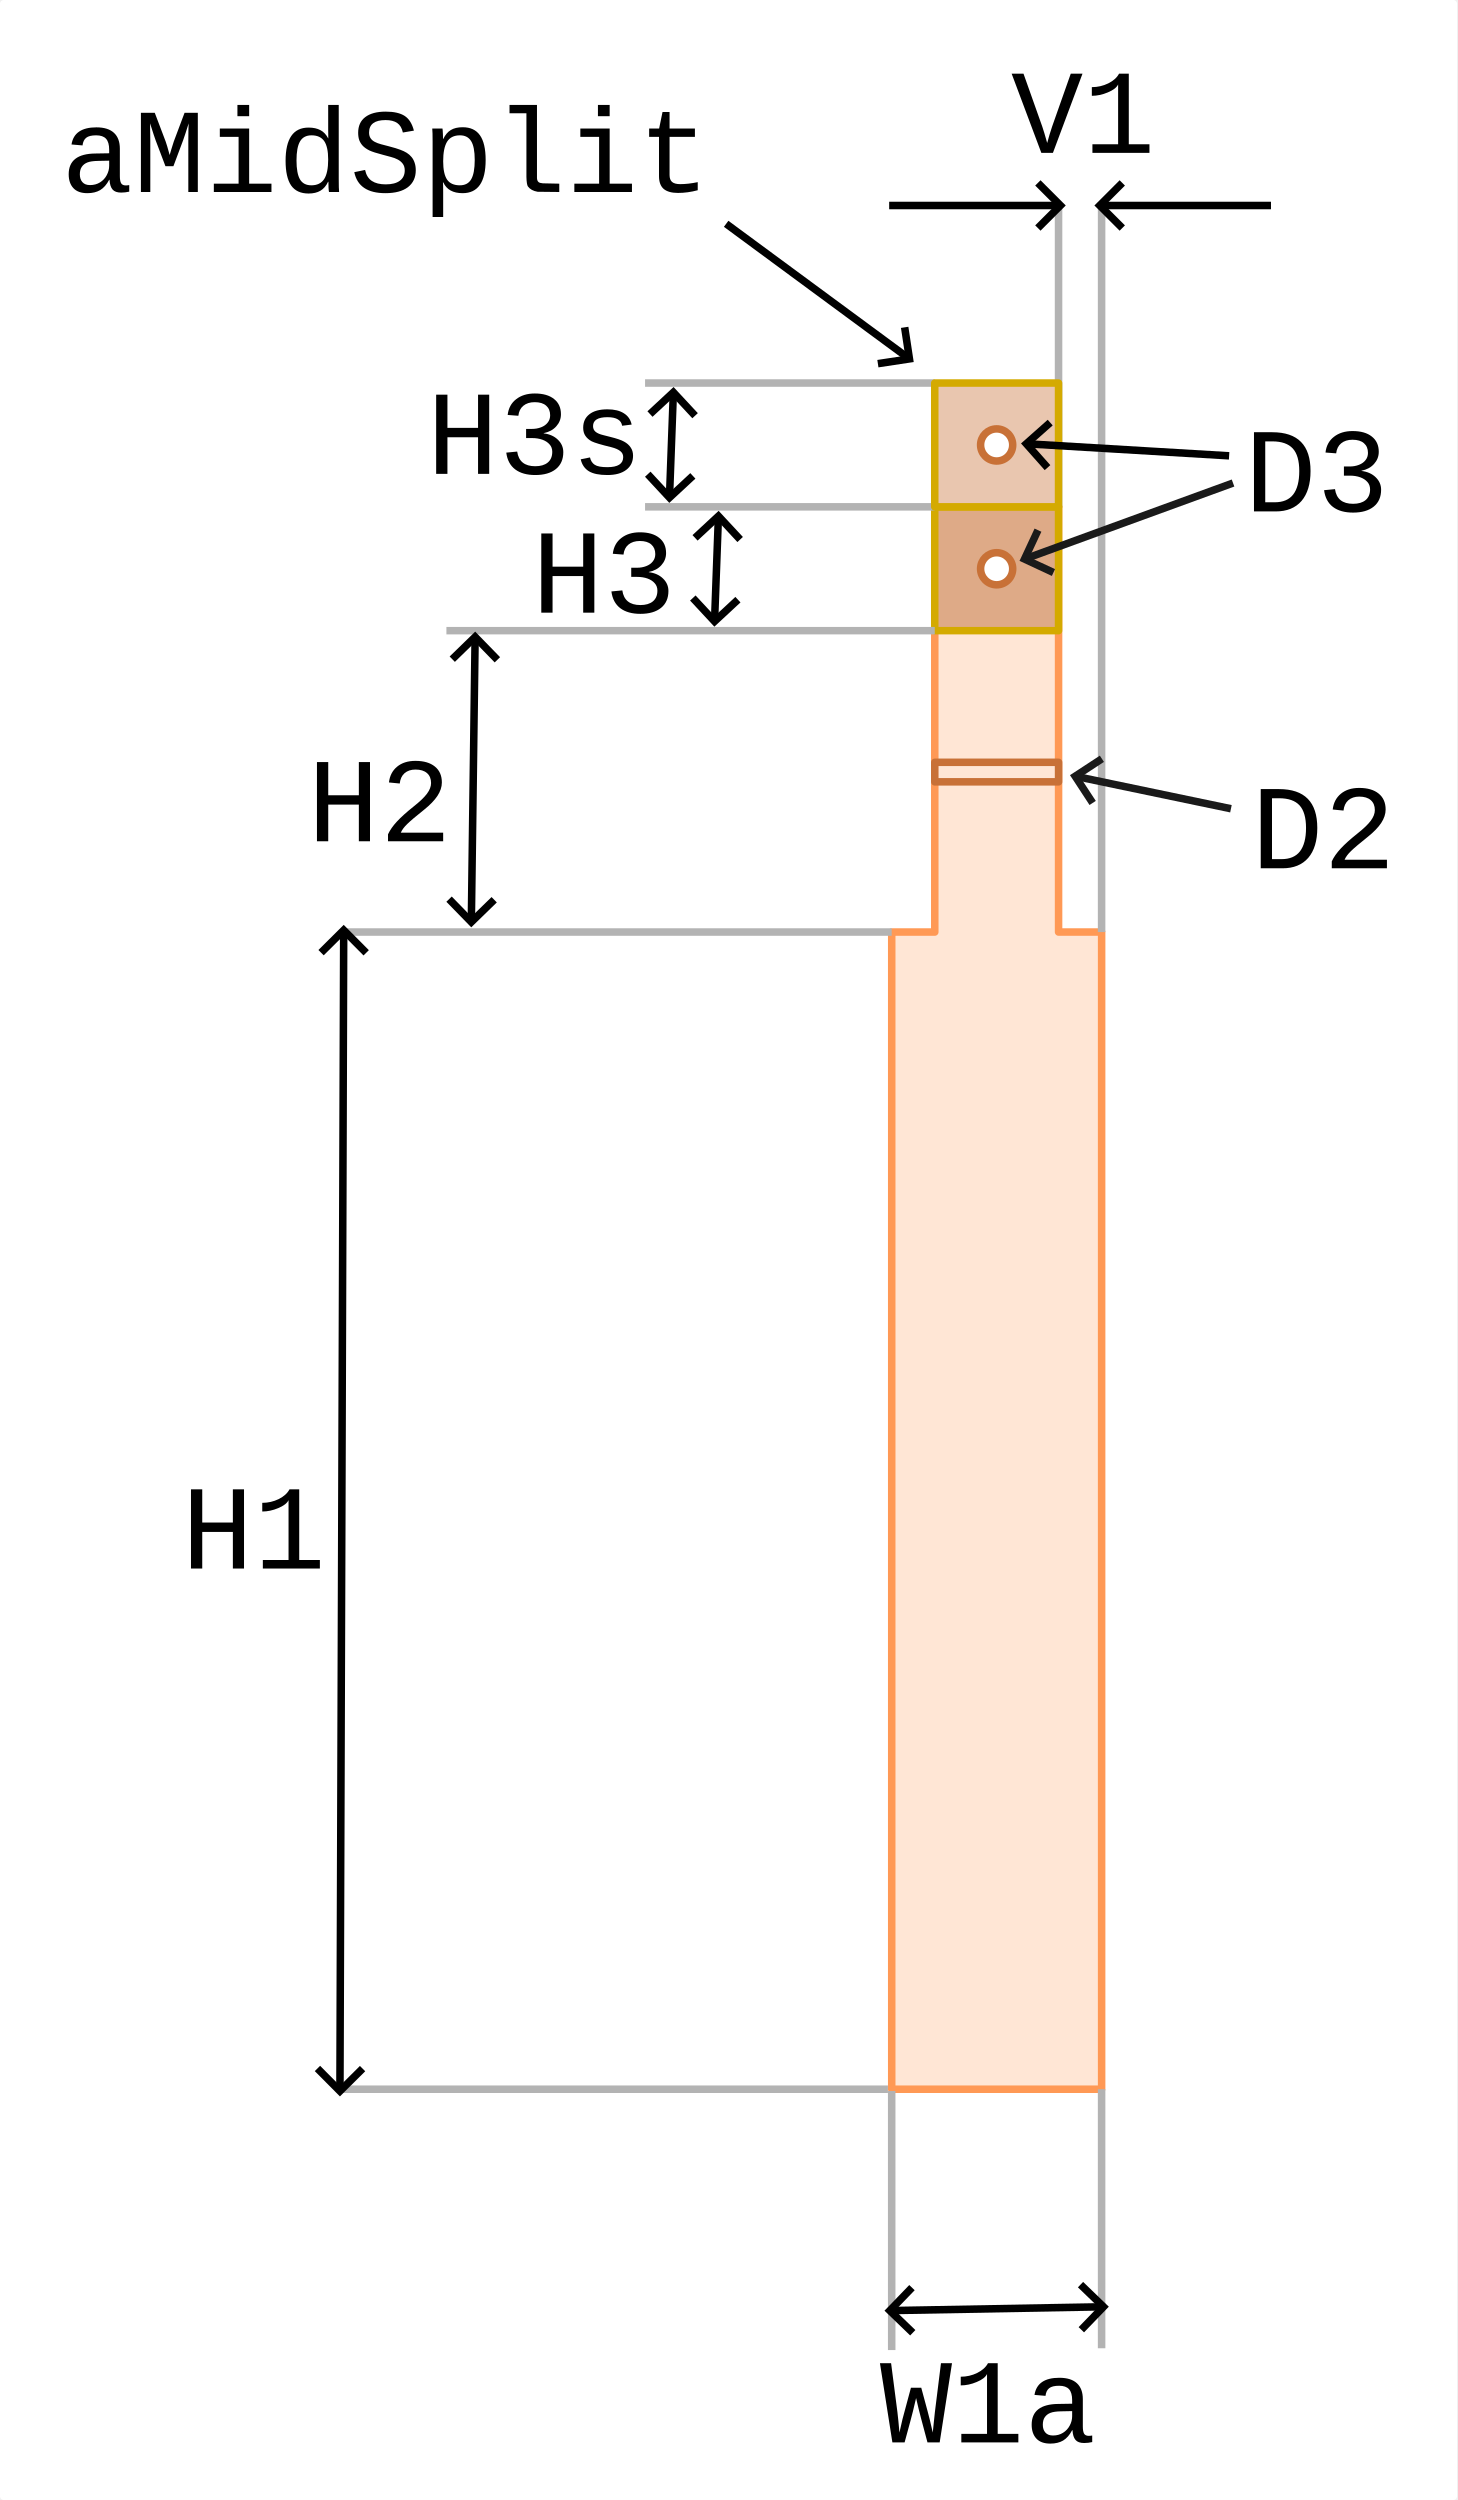
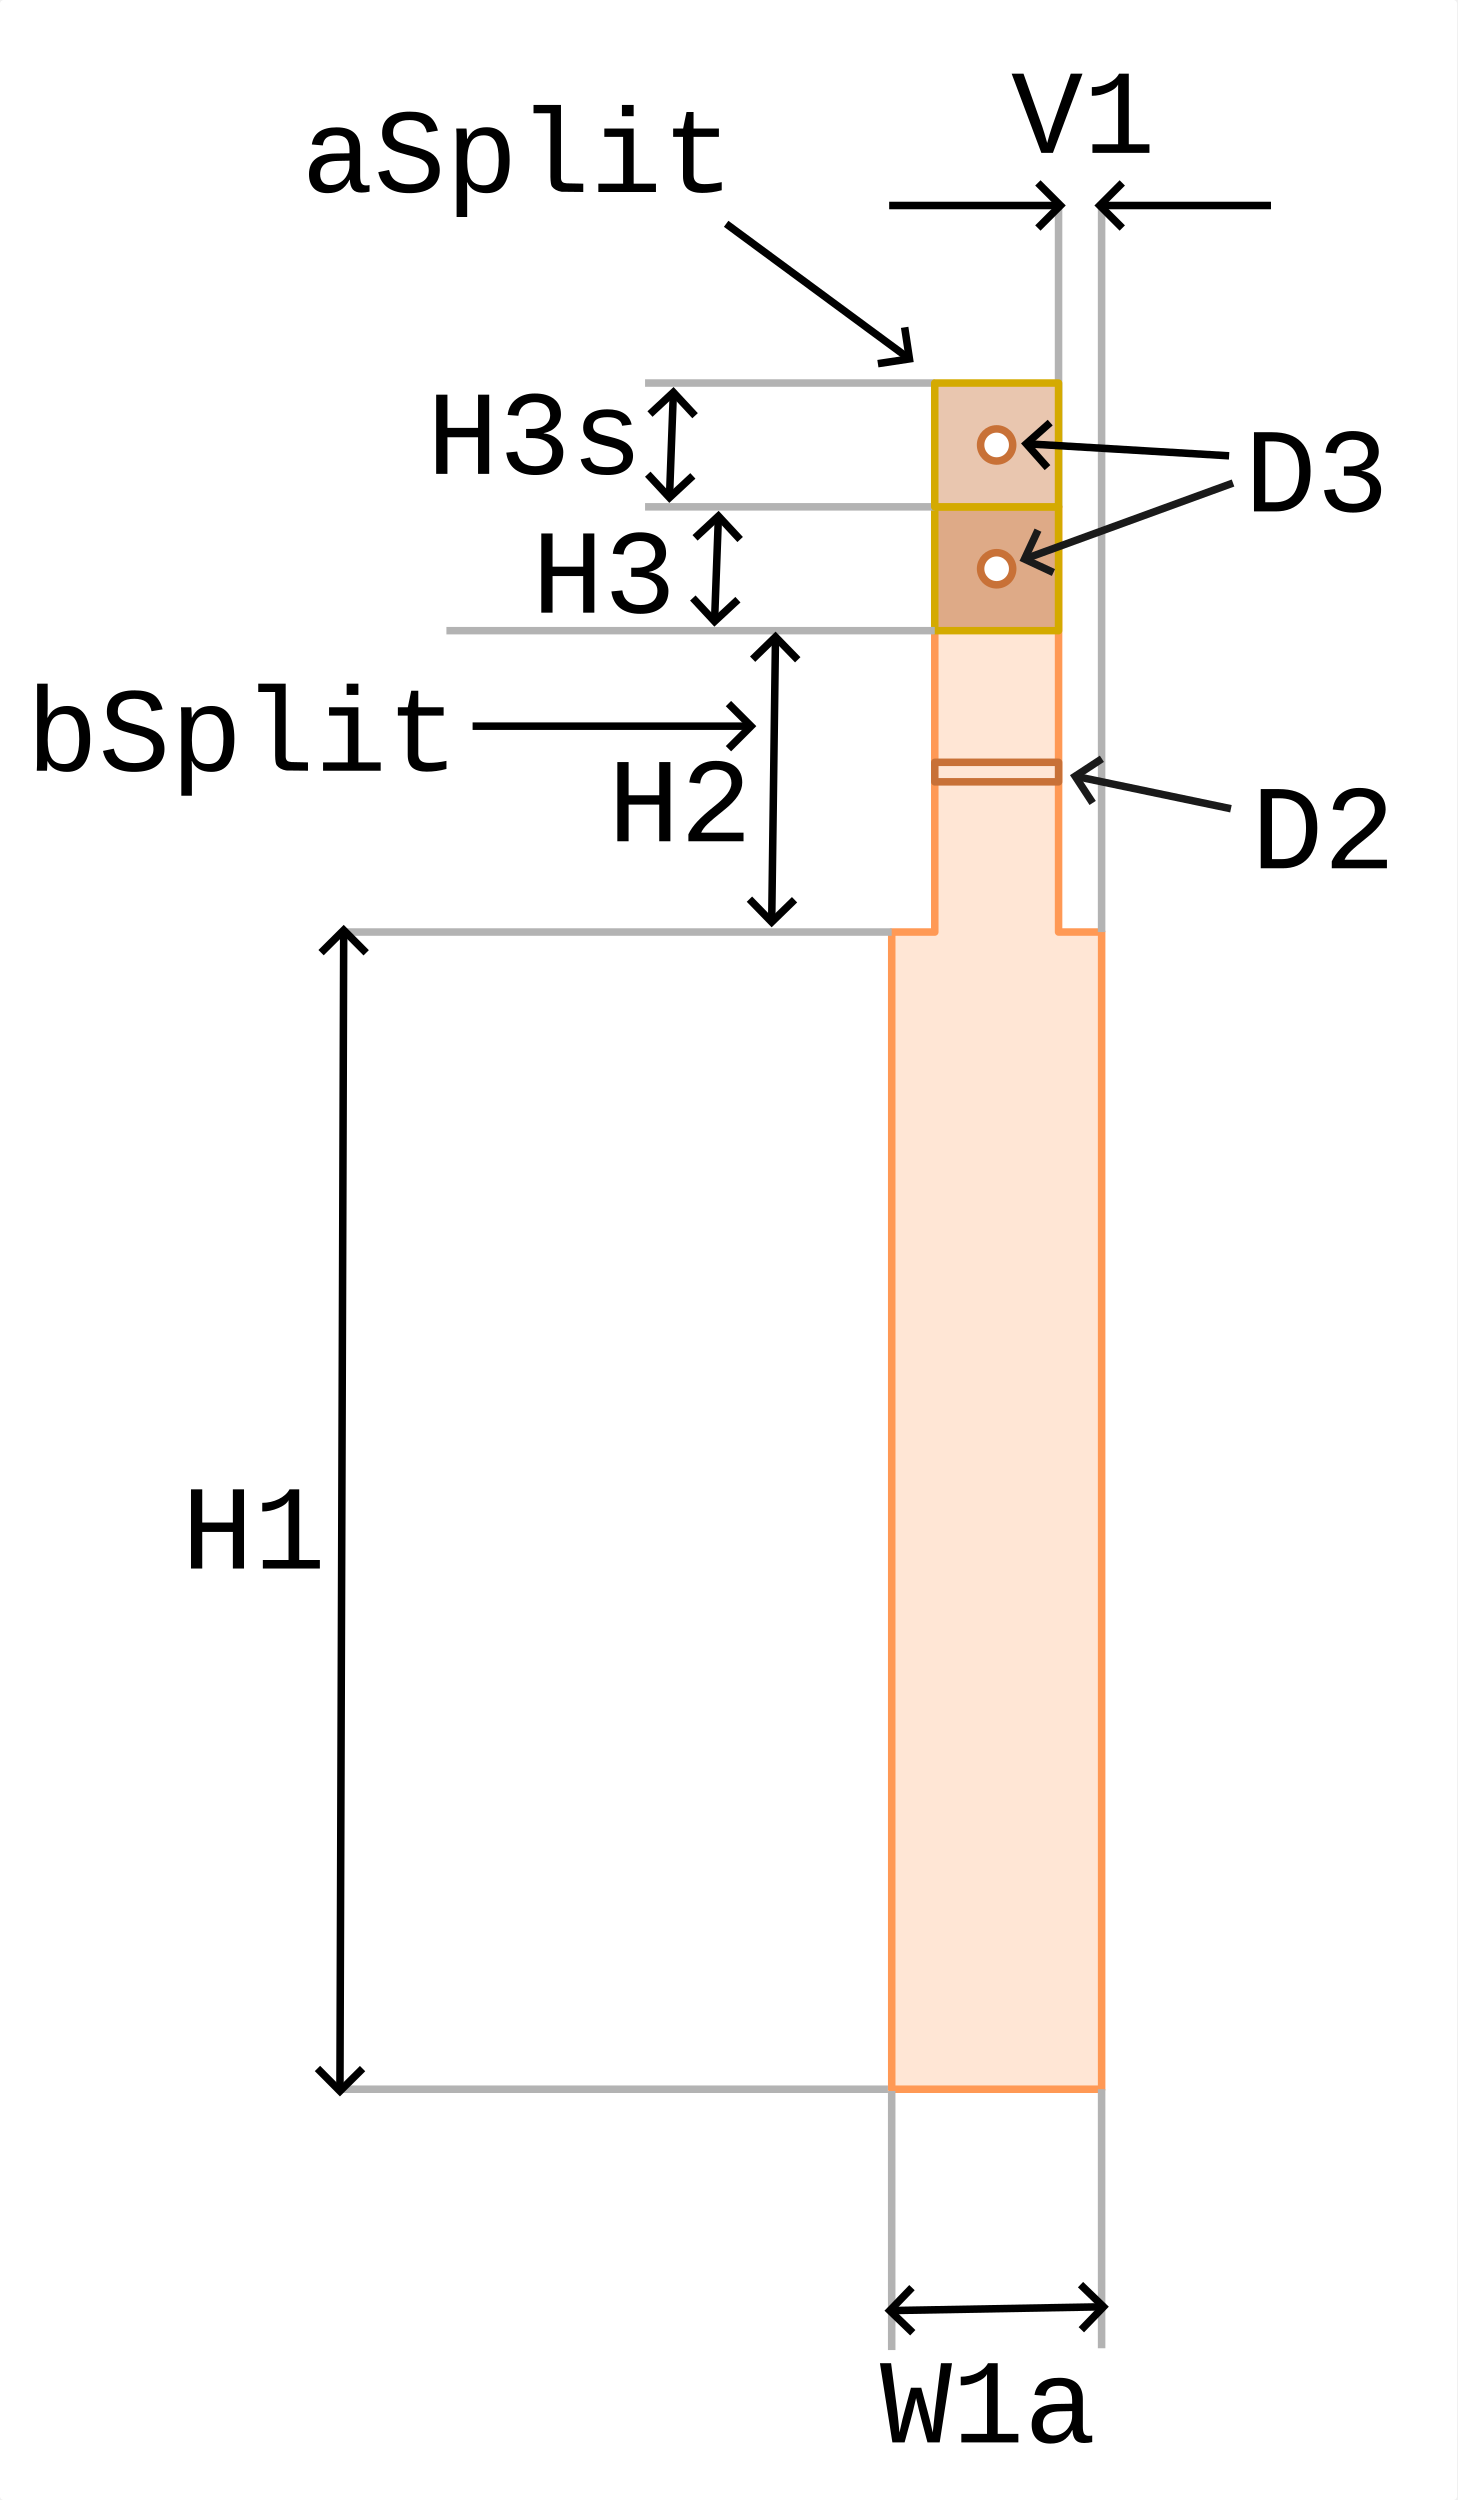
<svg xmlns="http://www.w3.org/2000/svg" width="194.033" height="332.914" viewBox="0 0 51.338 88.084" version="1.1" id="svg1">
  <defs id="defs1">
+     <rect x="-145.252" y="839.061" width="93.012" height="38.186" id="rect82" />
    <rect x="37.587" y="692.497" width="115.947" height="40.773" id="rect75" />
    <rect x="165.776" y="741.261" width="31.533" height="28.155" id="rect33" />
    <rect x="112.845" y="741.035" width="33.11" height="25.677" id="rect32" />
    <rect x="152.487" y="717.611" width="42.57" height="29.506" id="rect29" />
    <rect x="410.835" y="850.051" width="34.687" height="30.632" id="rect28" />
    <rect x="403.177" y="903.658" width="27.479" height="31.984" id="rect27" />
    <rect x="396.42" y="966.725" width="38.291" height="32.434" id="rect24" />
    <rect x="327.047" y="1010.871" width="49.102" height="33.786" id="rect10" />
    <marker style="overflow:visible" id="ArrowWide" refX="0" refY="0" orient="auto-start-reverse" markerWidth="1" markerHeight="1" viewBox="0 0 1 1" preserveAspectRatio="xMidYMid">
      <path style="fill:none;stroke:context-stroke;stroke-width:1;stroke-linecap:butt" d="M 3,-3 0,0 3,3" transform="rotate(180,0.125,0)" id="path1" />
    </marker>
    <marker style="overflow:visible" id="ArrowWide-1" refX="0" refY="0" orient="auto-start-reverse" markerWidth="1" markerHeight="1" viewBox="0 0 1 1" preserveAspectRatio="xMidYMid">
      <path style="fill:none;stroke:context-stroke;stroke-width:1;stroke-linecap:butt" d="M 3,-3 0,0 3,3" transform="rotate(180,0.125,0)" id="path1-9" />
    </marker>
    <marker style="overflow:visible" id="ArrowWide-1-3" refX="0" refY="0" orient="auto-start-reverse" markerWidth="1" markerHeight="1" viewBox="0 0 1 1" preserveAspectRatio="xMidYMid">
      <path style="fill:none;stroke:context-stroke;stroke-width:1;stroke-linecap:butt" d="M 3,-3 0,0 3,3" transform="rotate(180,0.125,0)" id="path1-9-6" />
    </marker>
    <marker style="overflow:visible" id="ArrowWide-30" refX="0" refY="0" orient="auto-start-reverse" markerWidth="1" markerHeight="1" viewBox="0 0 1 1" preserveAspectRatio="xMidYMid">
      <path style="fill:none;stroke:context-stroke;stroke-width:1;stroke-linecap:butt" d="M 3,-3 0,0 3,3" transform="rotate(180,0.125,0)" id="path1-7" />
    </marker>
    <rect x="410.835" y="850.051" width="34.687" height="30.632" id="rect28-9" />
    <marker style="overflow:visible" id="ArrowWide-1-3-1" refX="0" refY="0" orient="auto-start-reverse" markerWidth="1" markerHeight="1" viewBox="0 0 1 1" preserveAspectRatio="xMidYMid">
      <path style="fill:none;stroke:context-stroke;stroke-width:1;stroke-linecap:butt" d="M 3,-3 0,0 3,3" transform="rotate(180,0.125,0)" id="path1-9-6-2" />
    </marker>
  </defs>
  <g id="layer1" transform="translate(-35.77066,-192.3615)">
    <rect style="fill:#ffffff;stroke:#ffffff;stroke-width:0.265;stroke-linejoin:round;stroke-dasharray:none" id="rect34" width="51.073" height="87.819" x="35.903" y="192.494" />
    <path style="fill:#ffe6d5;stroke:#b3b3b3;stroke-width:0.265;stroke-linejoin:round" d="M 68.706,205.858 H 58.498" id="path3-2-2-6" />
    <path style="fill:#ffe6d5;stroke:#000000;stroke-width:0.265;stroke-linejoin:round;stroke-dasharray:none;marker-start:url(#ArrowWide-1-3-1);marker-end:url(#ArrowWide-1-3-1)" d="m 59.493,206.251 -0.132,3.576" id="path7-4-2-0" />
    <text xml:space="preserve" transform="matrix(0.2645833,0,0,0.2645833,-57.89704,-19.61818)" id="text28-6" style="font-size:16px;line-height:normal;font-family:'Liberation Mono';-inkscape-font-specification:'Liberation Mono';text-decoration-color:#000000;white-space:pre;shape-inside:url(#rect28-9);display:inline;fill:#000000;stroke-width:1;-inkscape-stroke:none;stop-color:#000000">
-       <tspan x="410.836" y="864.287" id="tspan2">H3s</tspan>
+       <tspan x="410.836" y="864.287" id="tspan1">H3s</tspan>
    </text>
    <path style="fill:#ffe6d5;stroke:#ff9955;stroke-width:0.265;stroke-linejoin:round" d="m 68.706,210.22 v 14.981 h -1.517 v 40.771 h 7.396 v -40.771 h -1.517 v -14.981 z" id="path2" />
    <rect style="fill:#deaa87;stroke:#d4aa00;stroke-width:0.265;stroke-linejoin:round" id="rect2-1-89-4-3-1-3" width="4.362" height="4.362" x="210.22" y="-73.067" transform="rotate(90)" />
    <path style="fill:#ffe6d5;stroke:#b3b3b3;stroke-width:0.265;stroke-linejoin:round" d="m 67.188,266.034 v 9.128" id="path3" />
    <path style="fill:#ffe6d5;stroke:#b3b3b3;stroke-width:0.265;stroke-linejoin:round" d="M 67.056,265.972 H 47.748" id="path3-2" />
    <path style="fill:#ffe6d5;stroke:#b3b3b3;stroke-width:0.265;stroke-linejoin:round" d="m 74.584,265.972 v 9.128" id="path3-6" />
    <path style="fill:#ffe6d5;stroke:#b3b3b3;stroke-width:0.265;stroke-linejoin:round" d="m 74.584,199.601 v 25.6" id="path3-6-5" />
    <path style="fill:#ffe6d5;stroke:#b3b3b3;stroke-width:0.265;stroke-linejoin:round" d="M 67.188,225.201 H 47.88" id="path3-2-5" />
    <path style="fill:#ffe6d5;stroke:#b3b3b3;stroke-width:0.265;stroke-linejoin:round" d="M 68.706,214.582 H 51.499" id="path3-2-9" />
    <path style="fill:#ffe6d5;stroke:#b3b3b3;stroke-width:0.265;stroke-linejoin:round" d="M 68.706,210.22 H 58.498" id="path3-2-2" />
    <path style="fill:#ffe6d5;stroke:#000000;stroke-width:0.265;stroke-linejoin:round;stroke-dasharray:none;marker-start:url(#ArrowWide);marker-end:url(#ArrowWide)" d="m 67.188,273.771 7.396,-0.132" id="path6" />
    <path style="fill:#ffe6d5;stroke:#000000;stroke-width:0.265;stroke-linejoin:round;stroke-dasharray:none;marker-start:url(#ArrowWide);marker-end:url(#ArrowWide)" d="m 47.88,225.201 -0.132,40.771" id="path7" />
-     <path style="fill:#ffe6d5;stroke:#000000;stroke-width:0.265;stroke-linejoin:round;stroke-dasharray:none;marker-start:url(#ArrowWide-1);marker-end:url(#ArrowWide-1)" d="m 52.51,214.869 -0.132,9.912" id="path7-4" />
+     <path style="fill:#ffe6d5;stroke:#000000;stroke-width:0.265;stroke-linejoin:round;stroke-dasharray:none;marker-start:url(#ArrowWide-1);marker-end:url(#ArrowWide-1)" d="m 63.093,214.869 -0.132,9.912" id="path7-4" />
    <path style="fill:#ffe6d5;stroke:#000000;stroke-width:0.265;stroke-linejoin:round;stroke-dasharray:none;marker-start:url(#ArrowWide-1-3);marker-end:url(#ArrowWide-1-3)" d="m 61.081,210.613 -0.132,3.576" id="path7-4-2" />
    <text xml:space="preserve" transform="matrix(0.2645833,0,0,0.2645833,-19.75661,7.190163)" id="text10" style="font-size:16px;line-height:normal;font-family:'Liberation Mono';-inkscape-font-specification:'Liberation Mono';text-decoration-color:#000000;white-space:pre;shape-inside:url(#rect10);display:inline;fill:#000000;stroke-width:1;-inkscape-stroke:none;stop-color:#000000">
-       <tspan x="327.047" y="1025.108" id="tspan3">W1a</tspan>
+       <tspan x="327.047" y="1025.108" id="tspan2">W1a</tspan>
    </text>
    <text xml:space="preserve" transform="matrix(0.2645833,0,0,0.2645833,-62.72205,-11.91888)" id="text18" style="font-size:16px;line-height:normal;font-family:'Liberation Mono';-inkscape-font-specification:'Liberation Mono';text-decoration-color:#000000;white-space:pre;shape-inside:url(#rect24);display:inline;fill:#000000;stroke-width:1;-inkscape-stroke:none;stop-color:#000000">
-       <tspan x="396.42" y="980.961" id="tspan4">H1</tspan>
+       <tspan x="396.42" y="980.961" id="tspan3">H1</tspan>
    </text>
-     <text xml:space="preserve" transform="matrix(0.2645833,0,0,0.2645833,-60.07117,-20.85805)" id="text27" style="font-size:16px;line-height:normal;font-family:'Liberation Mono';-inkscape-font-specification:'Liberation Mono';text-decoration-color:#000000;white-space:pre;shape-inside:url(#rect27);display:inline;fill:#000000;stroke-width:1;-inkscape-stroke:none;stop-color:#000000">
-       <tspan x="403.178" y="917.895" id="tspan5">H2</tspan>
+     <text xml:space="preserve" transform="matrix(0.2645833,0,0,0.2645833,-49.48783,-20.85805)" id="text27" style="font-size:16px;line-height:normal;font-family:'Liberation Mono';-inkscape-font-specification:'Liberation Mono';text-decoration-color:#000000;white-space:pre;shape-inside:url(#rect27);display:inline;fill:#000000;stroke-width:1;-inkscape-stroke:none;stop-color:#000000">
+       <tspan x="403.178" y="917.895" id="tspan4">H2</tspan>
    </text>
    <text xml:space="preserve" transform="matrix(0.2645833,0,0,0.2645833,-54.19287,-14.727)" id="text28" style="font-size:16px;line-height:normal;font-family:'Liberation Mono';-inkscape-font-specification:'Liberation Mono';text-decoration-color:#000000;white-space:pre;shape-inside:url(#rect28);display:inline;fill:#000000;stroke-width:1;-inkscape-stroke:none;stop-color:#000000">
-       <tspan x="410.836" y="864.287" id="tspan6">H3</tspan>
+       <tspan x="410.836" y="864.287" id="tspan5">H3</tspan>
    </text>
    <path style="fill:#ffe6d5;stroke:#b3b3b3;stroke-width:0.265;stroke-linejoin:round" d="m 73.067,199.601 v 10.619" id="path3-6-5-6" />
    <path style="fill:#ffe6d5;stroke:#000000;stroke-width:0.265;stroke-linejoin:round;stroke-dasharray:none;marker-end:url(#ArrowWide)" d="M 67.099,199.601 H 73.067" id="path29" />
    <path style="fill:#ffe6d5;stroke:#000000;stroke-width:0.265;stroke-linejoin:round;stroke-dasharray:none;marker-end:url(#ArrowWide-30)" d="M 80.552,199.601 H 74.584" id="path29-8" />
    <text xml:space="preserve" transform="matrix(0.2645833,0,0,0.2645833,31.04869,4.112015)" id="text29" style="font-size:16px;line-height:normal;font-family:'Liberation Mono';-inkscape-font-specification:'Liberation Mono';text-decoration-color:#000000;white-space:pre;shape-inside:url(#rect29);display:inline;fill:#000000;stroke-width:1;-inkscape-stroke:none;stop-color:#000000">
-       <tspan x="152.486" y="731.848" id="tspan7">V1</tspan>
+       <tspan x="152.486" y="731.848" id="tspan6">V1</tspan>
    </text>
    <circle style="fill:#ffffff;stroke:#c87137;stroke-width:0.265;stroke-linejoin:round;stroke-dasharray:none" id="path30" cx="70.886" cy="212.401" r="0.566" />
    <rect style="fill:#ffe6d5;stroke:#c87137;stroke-width:0.265;stroke-linejoin:round;stroke-dasharray:none" id="rect30" width="4.362" height="0.688" x="68.706" y="219.221" />
    <path style="fill:#ffe6d5;stroke:#1a1a1a;stroke-width:0.265;stroke-linejoin:round;stroke-dasharray:none;marker-start:url(#ArrowWide)" d="m 73.718,219.725 5.423,1.132" id="path31" />
    <path style="fill:#ffe6d5;stroke:#1a1a1a;stroke-width:0.265;stroke-linejoin:round;stroke-dasharray:none;marker-start:url(#ArrowWide)" d="m 71.93,212.037 7.285,-2.657" id="path32" />
    <text xml:space="preserve" transform="matrix(0.2645833,0,0,0.2645833,49.76134,10.54821)" id="text32" style="font-size:16px;line-height:normal;font-family:'Liberation Mono';-inkscape-font-specification:'Liberation Mono';text-decoration-color:#000000;white-space:pre;shape-inside:url(#rect32);display:inline;fill:#000000;stroke-width:1;-inkscape-stroke:none;stop-color:#000000">
-       <tspan x="112.844" y="755.272" id="tspan8">D3</tspan>
+       <tspan x="112.844" y="755.272" id="tspan7">D3</tspan>
    </text>
    <text xml:space="preserve" transform="matrix(0.2645833,0,0,0.2645833,35.99503,23.06304)" id="text33" style="font-size:16px;line-height:normal;font-family:'Liberation Mono';-inkscape-font-specification:'Liberation Mono';text-decoration-color:#000000;white-space:pre;shape-inside:url(#rect33);display:inline;fill:#000000;stroke-width:1;-inkscape-stroke:none;stop-color:#000000">
-       <tspan x="165.775" y="755.496" id="tspan9">D2</tspan>
+       <tspan x="165.775" y="755.496" id="tspan8">D2</tspan>
    </text>
    <rect style="fill:#e9c6af;stroke:#d4aa00;stroke-width:0.265;stroke-linejoin:round" id="rect2-1-89-4-3-1-3-3" width="4.362" height="4.362" x="205.858" y="-73.067" transform="rotate(90)" />
    <circle style="fill:#ffffff;stroke:#c87137;stroke-width:0.265;stroke-linejoin:round;stroke-dasharray:none" id="path30-5" cx="70.886" cy="208.039" r="0.566" />
    <path style="fill:#e9c6af;stroke:#000000;stroke-width:0.265;stroke-linejoin:round;marker-start:url(#ArrowWide)" d="m 71.998,208.001 7.079,0.421" id="path38" />
-     <text xml:space="preserve" transform="matrix(0.2645833,0,0,0.2645833,27.98071,12.13621)" id="text51" style="font-size:16px;line-height:normal;font-family:'Liberation Mono';-inkscape-font-specification:'Liberation Mono';text-decoration-color:#000000;white-space:pre;shape-inside:url(#rect75);display:inline;fill:#000000;stroke-width:1;-inkscape-stroke:none;stop-color:#000000">
-       <tspan x="37.588" y="706.733" id="tspan10">aMidSplit</tspan>
+     <text xml:space="preserve" transform="matrix(0.2645833,0,0,0.2645833,36.44738,12.13621)" id="text51" style="font-size:16px;line-height:normal;font-family:'Liberation Mono';-inkscape-font-specification:'Liberation Mono';text-decoration-color:#000000;white-space:pre;shape-inside:url(#rect75);display:inline;fill:#000000;stroke-width:1;-inkscape-stroke:none;stop-color:#000000">
+       <tspan x="37.588" y="706.733" id="tspan9">aSplit</tspan>
    </text>
    <path style="fill:#ffd5d5;stroke:#000000;stroke-width:0.265;stroke-linejoin:round;marker-end:url(#ArrowWide)" d="m 61.355,200.247 6.405,4.72" id="path90" />
+     <text xml:space="preserve" transform="matrix(0.2645833,0,0,0.2645833,75.12571,-6.251062)" id="text36" style="font-size:16px;line-height:normal;font-family:'Liberation Mono';-inkscape-font-specification:'Liberation Mono';text-align:start;text-decoration-color:#000000;white-space:pre;shape-inside:url(#rect82);fill:#000000;stroke-width:1;-inkscape-stroke:none;stop-color:#000000" x="-27.277" y="0">
+       <tspan x="-145.252" y="853.297" id="tspan10">bSplit</tspan>
+     </text>
+     <path style="fill:#000000;stroke:#000000;stroke-width:0.265;stroke-linejoin:round;marker-end:url(#ArrowWide)" d="m 52.422,217.946 h 9.743" id="path136" />
  </g>
</svg>
